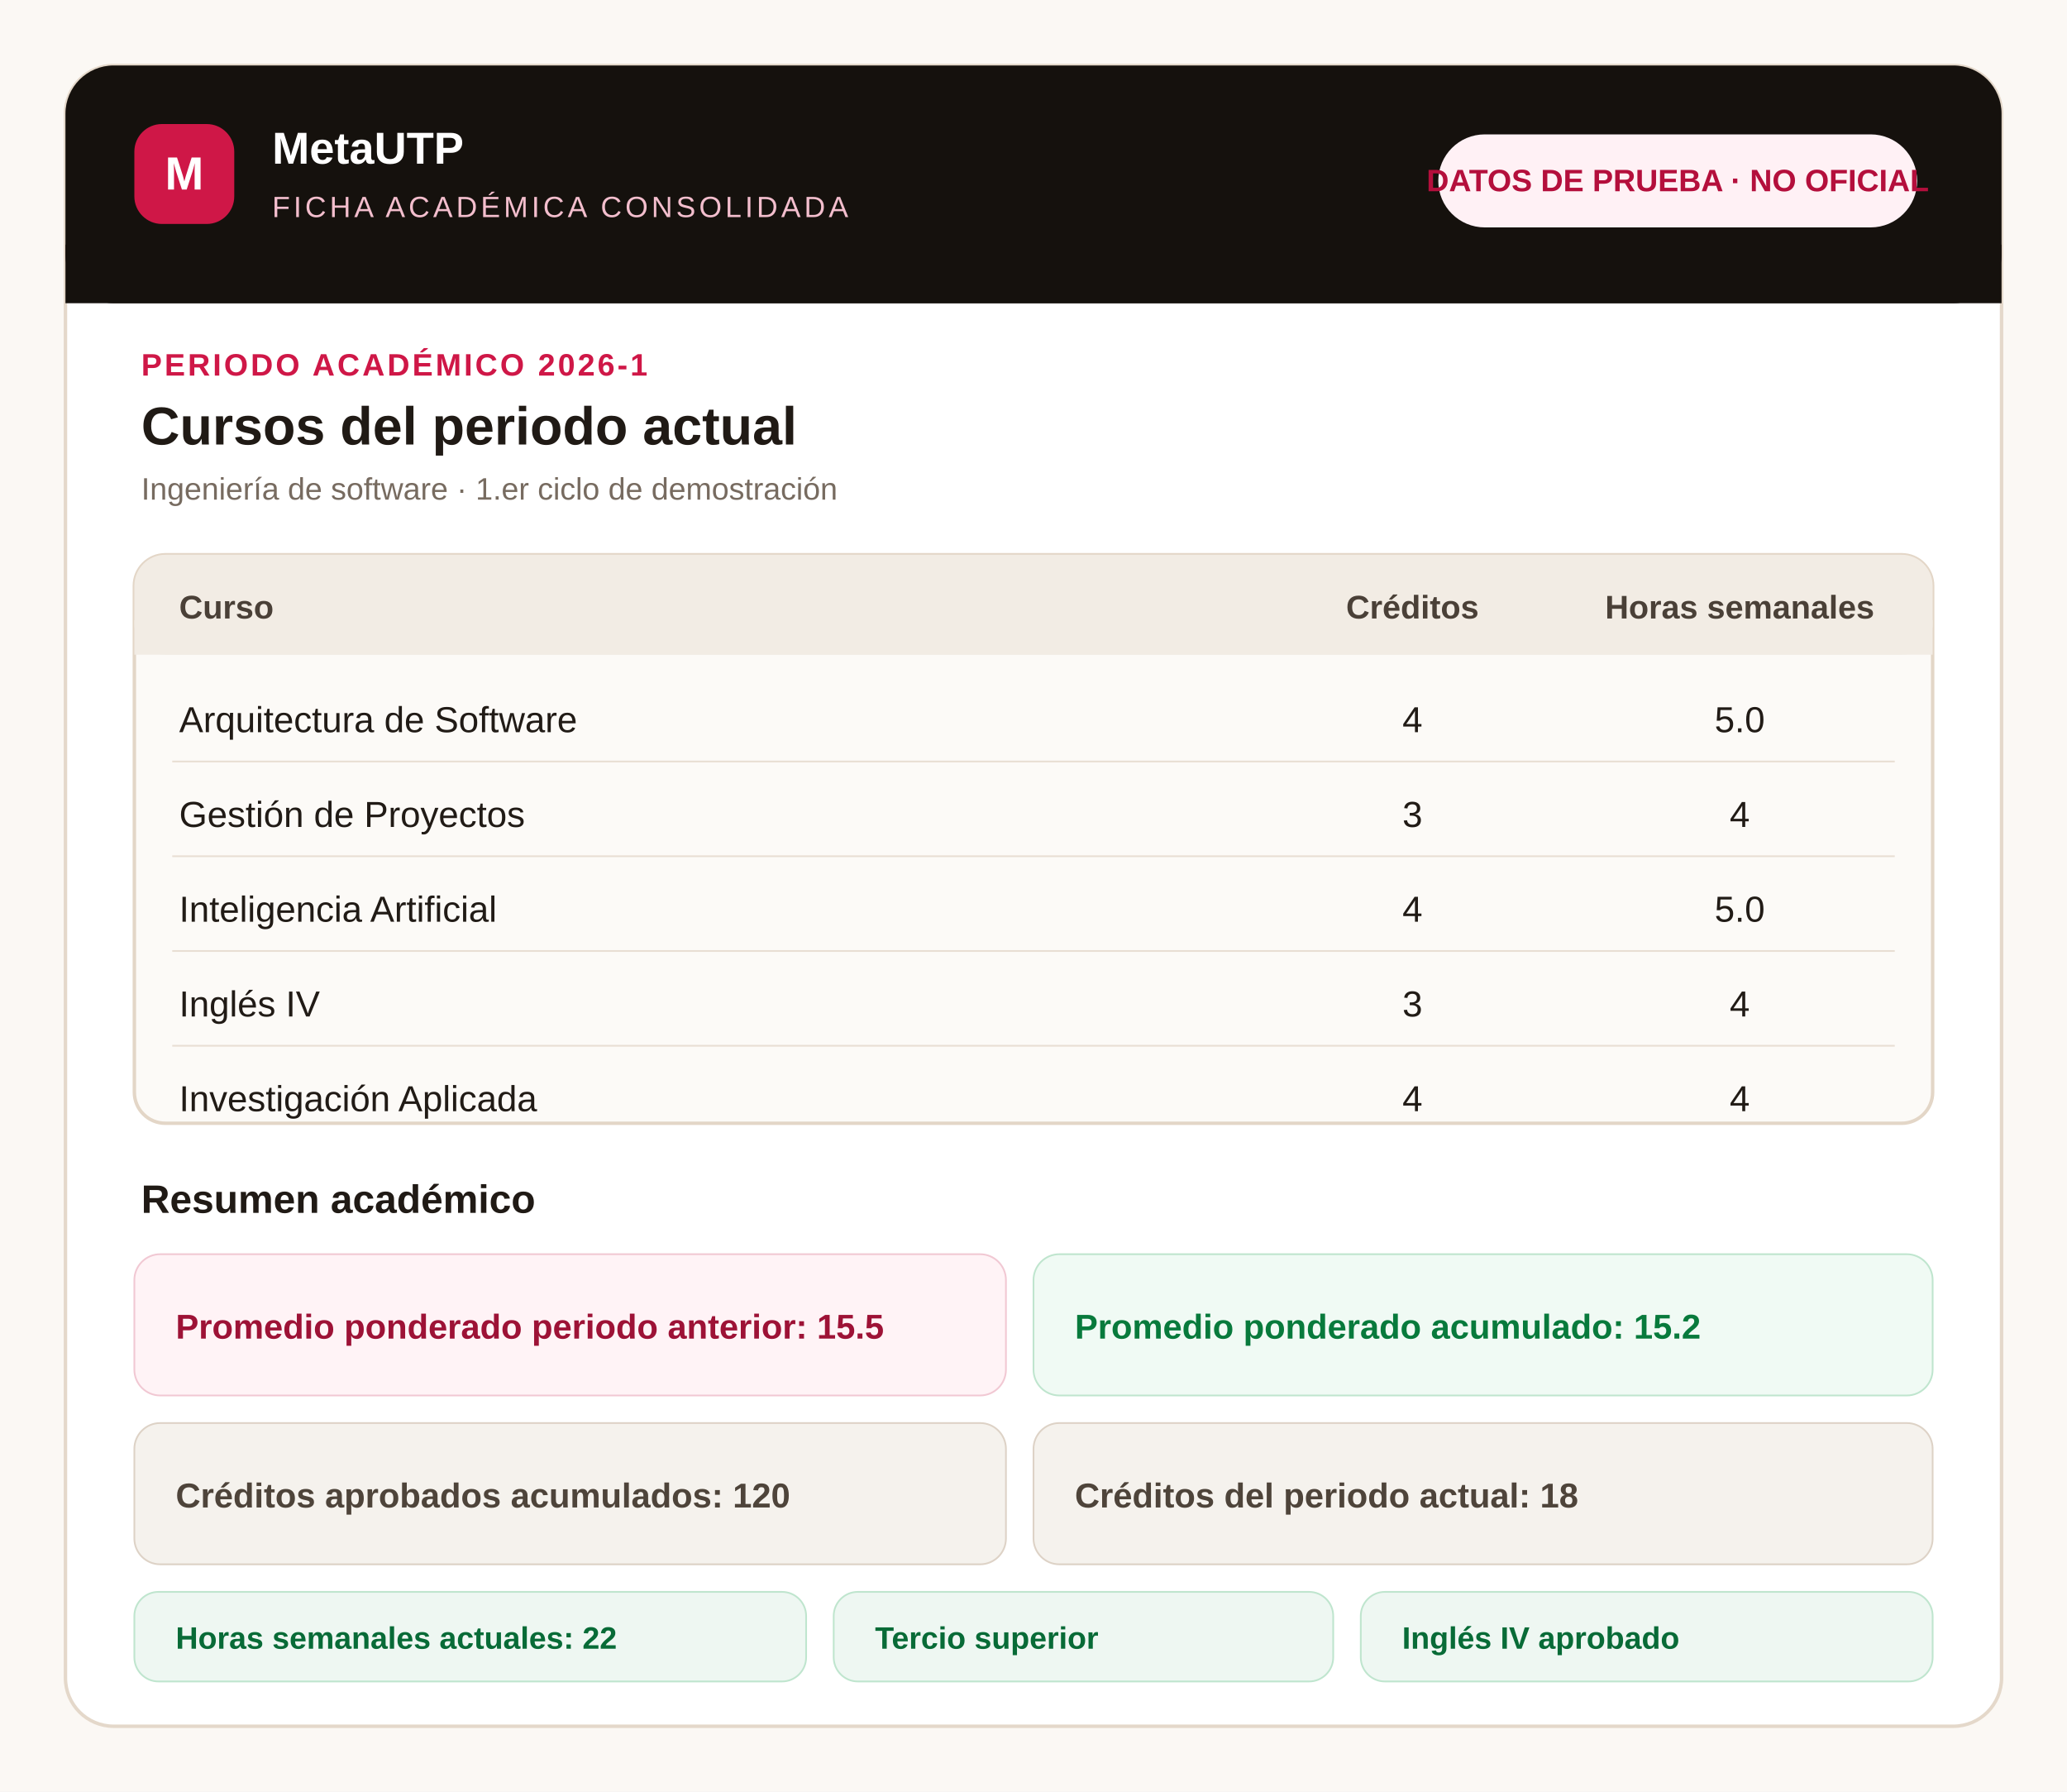
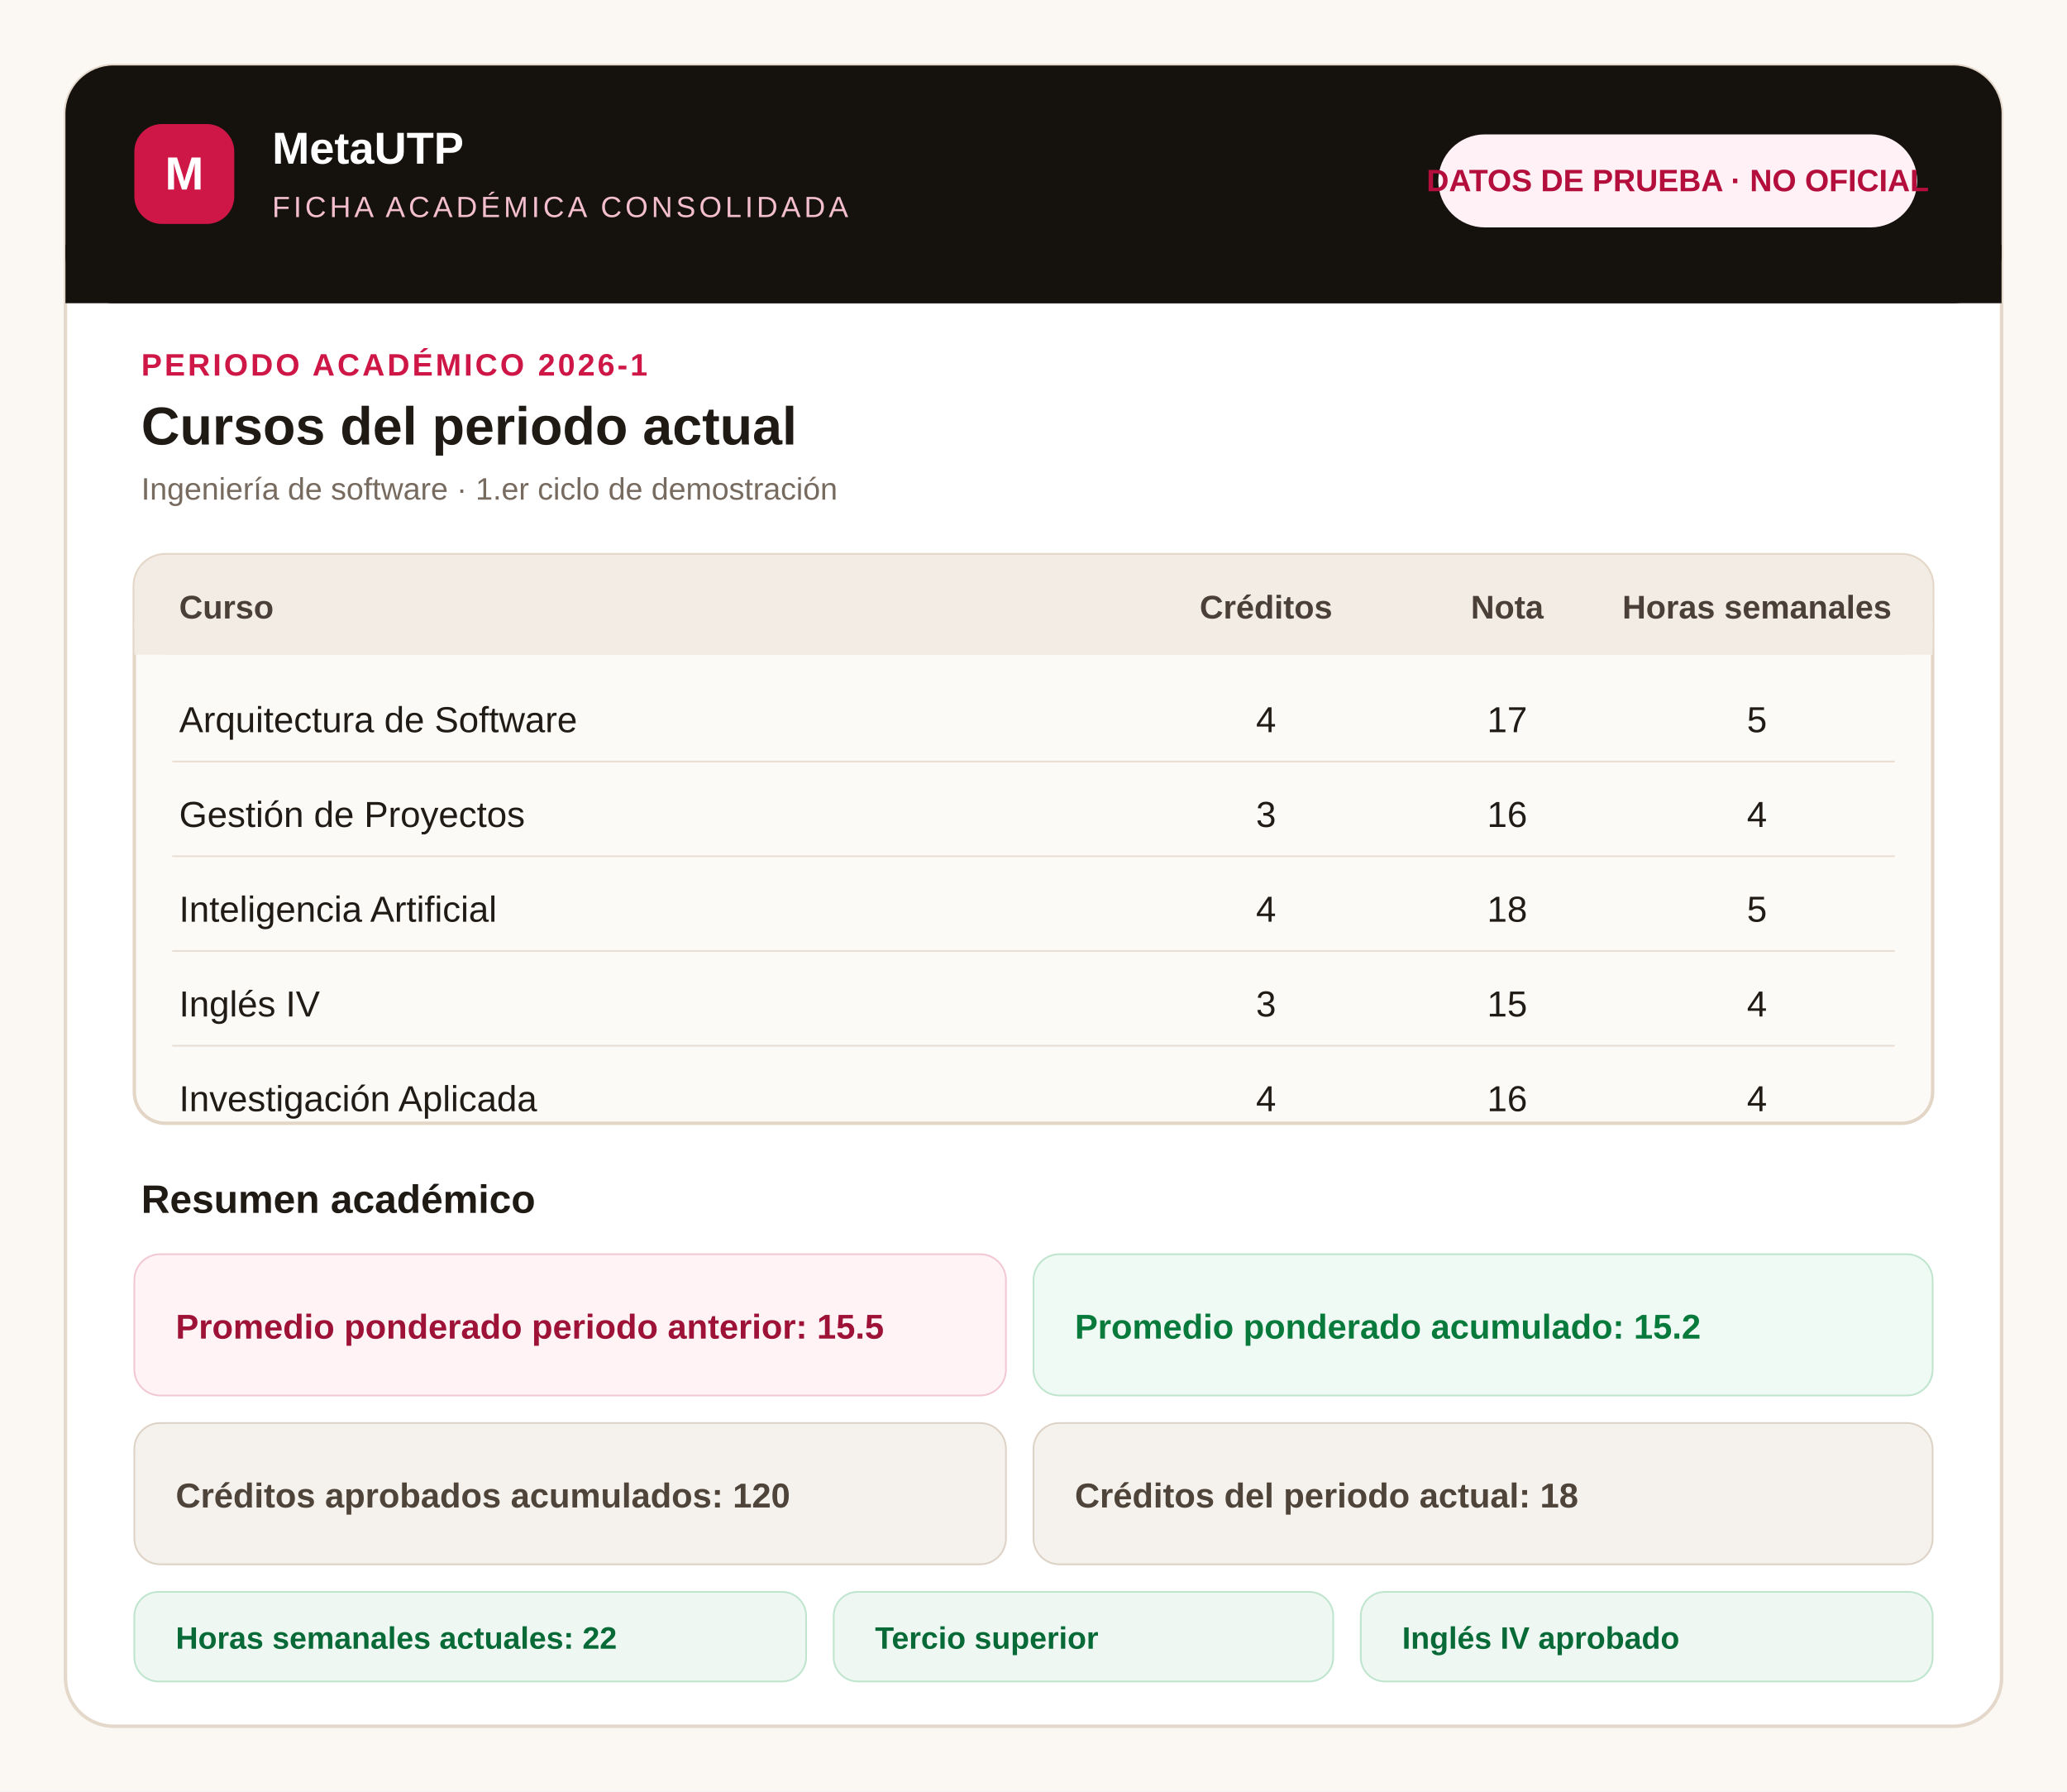
<svg xmlns="http://www.w3.org/2000/svg" width="1200" height="1040" viewBox="0 0 1200 1040">
  <rect width="1200" height="1040" fill="#fbf8f4" />
  <rect x="38" y="38" width="1124" height="964" rx="28" fill="#ffffff" stroke="#e4d8ca" stroke-width="2" />
  <rect x="38" y="38" width="1124" height="138" rx="28" fill="#15110d" />
  <rect x="38" y="142" width="1124" height="34" fill="#15110d" />
  <rect x="78" y="72" width="58" height="58" rx="16" fill="#cf1747" />
  <text x="107" y="110" text-anchor="middle" font-family="Arial" font-size="27" font-weight="700" fill="#ffffff">M</text>
  <text x="158" y="95" font-family="Arial" font-size="26" font-weight="700" fill="#ffffff">MetaUTP</text>
  <text x="158" y="126" font-family="Arial" font-size="17" letter-spacing="2" fill="#f3becd">FICHA ACADÉMICA CONSOLIDADA</text>
  <rect x="835" y="78" width="278" height="54" rx="27" fill="#fff1f5" />
  <text x="974" y="111" text-anchor="middle" font-family="Arial" font-size="18" font-weight="700" fill="#b40f3c">DATOS DE PRUEBA · NO OFICIAL</text>
  <text x="82" y="218" font-family="Arial" font-size="18" font-weight="700" fill="#cf1747" letter-spacing="1.5">PERIODO ACADÉMICO 2026-1</text>
  <text x="82" y="258" font-family="Arial" font-size="31" font-weight="700" fill="#201a15">Cursos del periodo actual</text>
  <text x="82" y="290" font-family="Arial" font-size="18" fill="#776b60">Ingeniería de software · 1.er ciclo de demostración</text>
  <rect x="78" y="322" width="1044" height="330" rx="18" fill="#fcfaf7" stroke="#e3d6c7" stroke-width="2" />
  <rect x="78" y="322" width="1044" height="58" rx="18" fill="#f2ece4" />
  <rect x="78" y="360" width="1044" height="20" fill="#f2ece4" />
  <text x="104" y="359" font-family="Arial" font-size="19" font-weight="700" fill="#4a4037">Curso</text>
-   <text x="820" y="359" text-anchor="middle" font-family="Arial" font-size="19" font-weight="700" fill="#4a4037">Créditos</text>
-   <text x="1010" y="359" text-anchor="middle" font-family="Arial" font-size="19" font-weight="700" fill="#4a4037">Horas semanales</text>
+   <text x="735" y="359" text-anchor="middle" font-family="Arial" font-size="19" font-weight="700" fill="#4a4037">Créditos</text>
+   <text x="875" y="359" text-anchor="middle" font-family="Arial" font-size="19" font-weight="700" fill="#4a4037">Nota</text>
+   <text x="1020" y="359" text-anchor="middle" font-family="Arial" font-size="19" font-weight="700" fill="#4a4037">Horas semanales</text>
  <g font-family="Arial" font-size="21" fill="#211b16">
    <text x="104" y="425">Arquitectura de Software</text>
-     <text x="820" y="425" text-anchor="middle">4</text>
-     <text x="1010" y="425" text-anchor="middle">5.0</text>
+     <text x="735" y="425" text-anchor="middle">4</text>
+     <text x="875" y="425" text-anchor="middle">17</text>
+     <text x="1020" y="425" text-anchor="middle">5</text>
    <text x="104" y="480">Gestión de Proyectos</text>
-     <text x="820" y="480" text-anchor="middle">3</text>
-     <text x="1010" y="480" text-anchor="middle">4</text>
+     <text x="735" y="480" text-anchor="middle">3</text>
+     <text x="875" y="480" text-anchor="middle">16</text>
+     <text x="1020" y="480" text-anchor="middle">4</text>
    <text x="104" y="535">Inteligencia Artificial</text>
-     <text x="820" y="535" text-anchor="middle">4</text>
-     <text x="1010" y="535" text-anchor="middle">5.0</text>
+     <text x="735" y="535" text-anchor="middle">4</text>
+     <text x="875" y="535" text-anchor="middle">18</text>
+     <text x="1020" y="535" text-anchor="middle">5</text>
    <text x="104" y="590">Inglés IV</text>
-     <text x="820" y="590" text-anchor="middle">3</text>
-     <text x="1010" y="590" text-anchor="middle">4</text>
+     <text x="735" y="590" text-anchor="middle">3</text>
+     <text x="875" y="590" text-anchor="middle">15</text>
+     <text x="1020" y="590" text-anchor="middle">4</text>
    <text x="104" y="645">Investigación Aplicada</text>
-     <text x="820" y="645" text-anchor="middle">4</text>
-     <text x="1010" y="645" text-anchor="middle">4</text>
+     <text x="735" y="645" text-anchor="middle">4</text>
+     <text x="875" y="645" text-anchor="middle">16</text>
+     <text x="1020" y="645" text-anchor="middle">4</text>
  </g>
  <g stroke="#e8ded3" stroke-width="1">
    <line x1="100" y1="442" x2="1100" y2="442" />
    <line x1="100" y1="497" x2="1100" y2="497" />
    <line x1="100" y1="552" x2="1100" y2="552" />
    <line x1="100" y1="607" x2="1100" y2="607" />
  </g>
  <text x="82" y="704" font-family="Arial" font-size="23" font-weight="700" fill="#201a15">Resumen académico</text>
  <rect x="78" y="728" width="506" height="82" rx="15" fill="#fff3f6" stroke="#f1c8d3" />
  <text x="102" y="777" font-family="Arial" font-size="20" font-weight="700" fill="#9d1236">Promedio ponderado periodo anterior: 15.5</text>
  <rect x="600" y="728" width="522" height="82" rx="15" fill="#f0faf4" stroke="#bfe5ce" />
  <text x="624" y="777" font-family="Arial" font-size="20" font-weight="700" fill="#087a3c">Promedio ponderado acumulado: 15.2</text>
  <rect x="78" y="826" width="506" height="82" rx="15" fill="#f5f2ed" stroke="#ddd2c6" />
  <text x="102" y="875" font-family="Arial" font-size="20" font-weight="700" fill="#4e443a">Créditos aprobados acumulados: 120</text>
  <rect x="600" y="826" width="522" height="82" rx="15" fill="#f5f2ed" stroke="#ddd2c6" />
  <text x="624" y="875" font-family="Arial" font-size="20" font-weight="700" fill="#4e443a">Créditos del periodo actual: 18</text>
  <rect x="78" y="924" width="390" height="52" rx="14" fill="#eef7f2" stroke="#bfe5ce" />
  <text x="102" y="957" font-family="Arial" font-size="18" font-weight="700" fill="#086b37">Horas semanales actuales: 22</text>
  <rect x="484" y="924" width="290" height="52" rx="14" fill="#eef7f2" stroke="#bfe5ce" />
  <text x="508" y="957" font-family="Arial" font-size="18" font-weight="700" fill="#086b37">Tercio superior</text>
  <rect x="790" y="924" width="332" height="52" rx="14" fill="#eef7f2" stroke="#bfe5ce" />
  <text x="814" y="957" font-family="Arial" font-size="18" font-weight="700" fill="#086b37">Inglés IV aprobado</text>
</svg>
